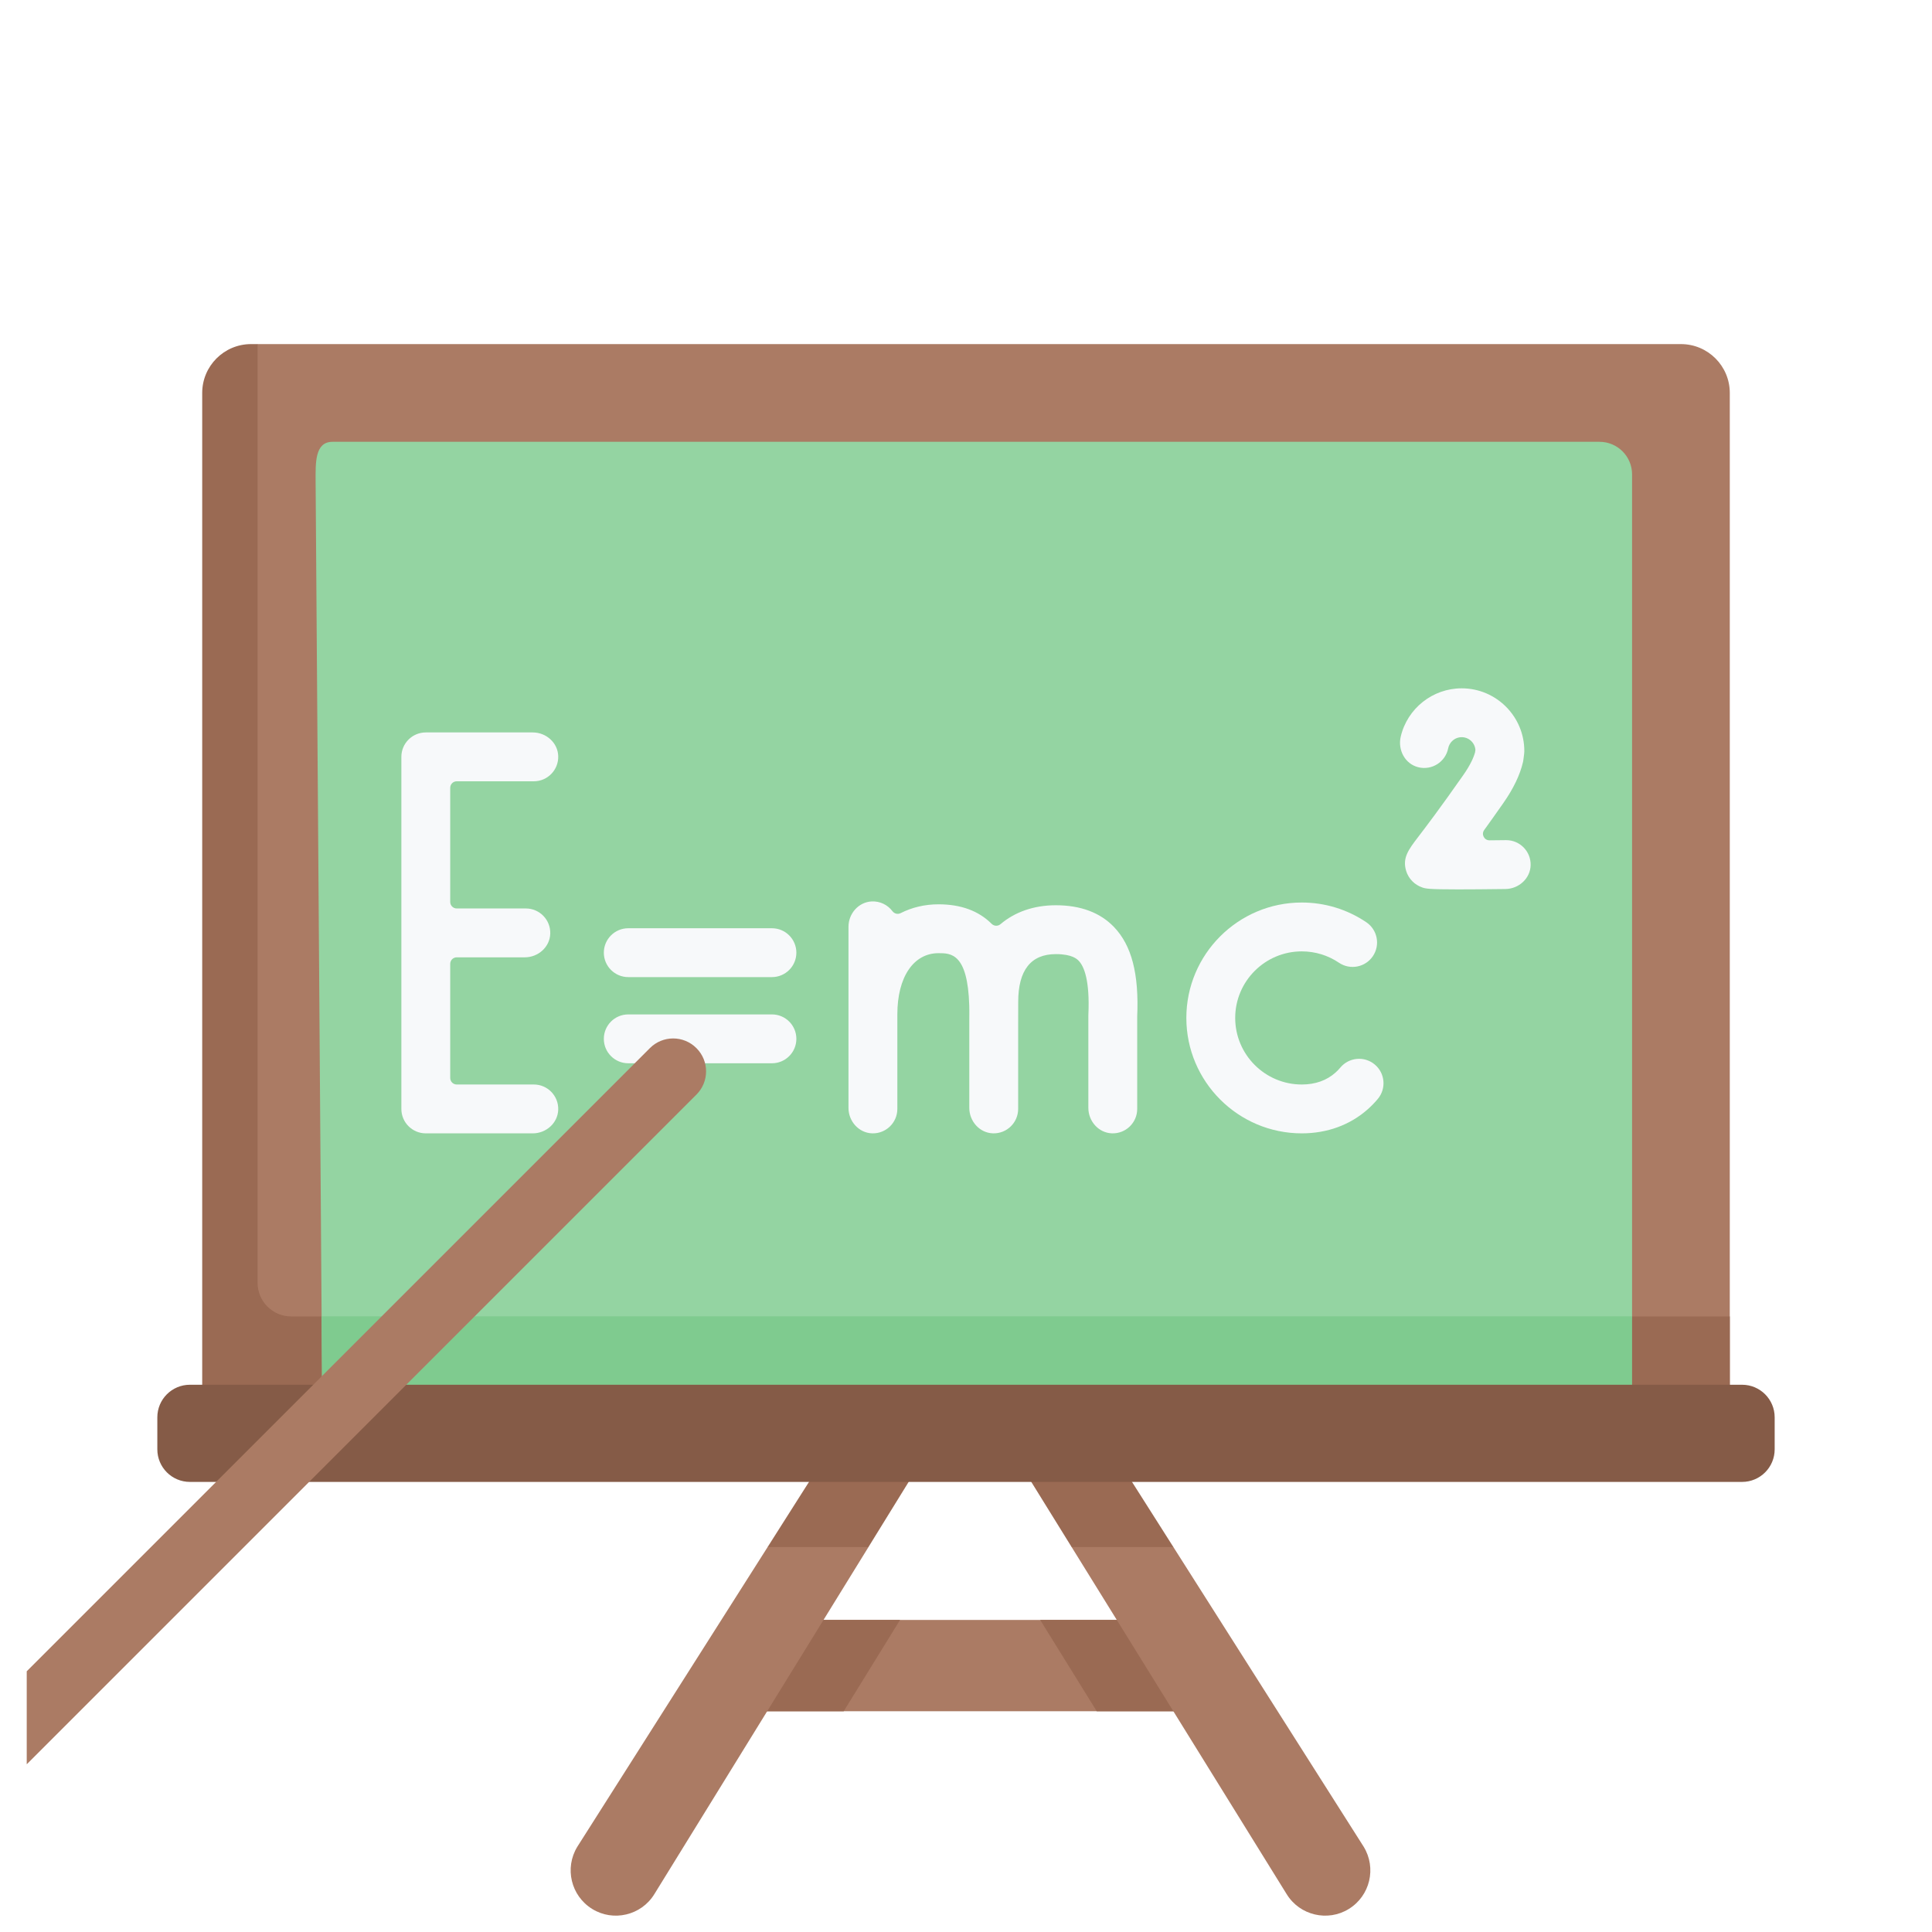
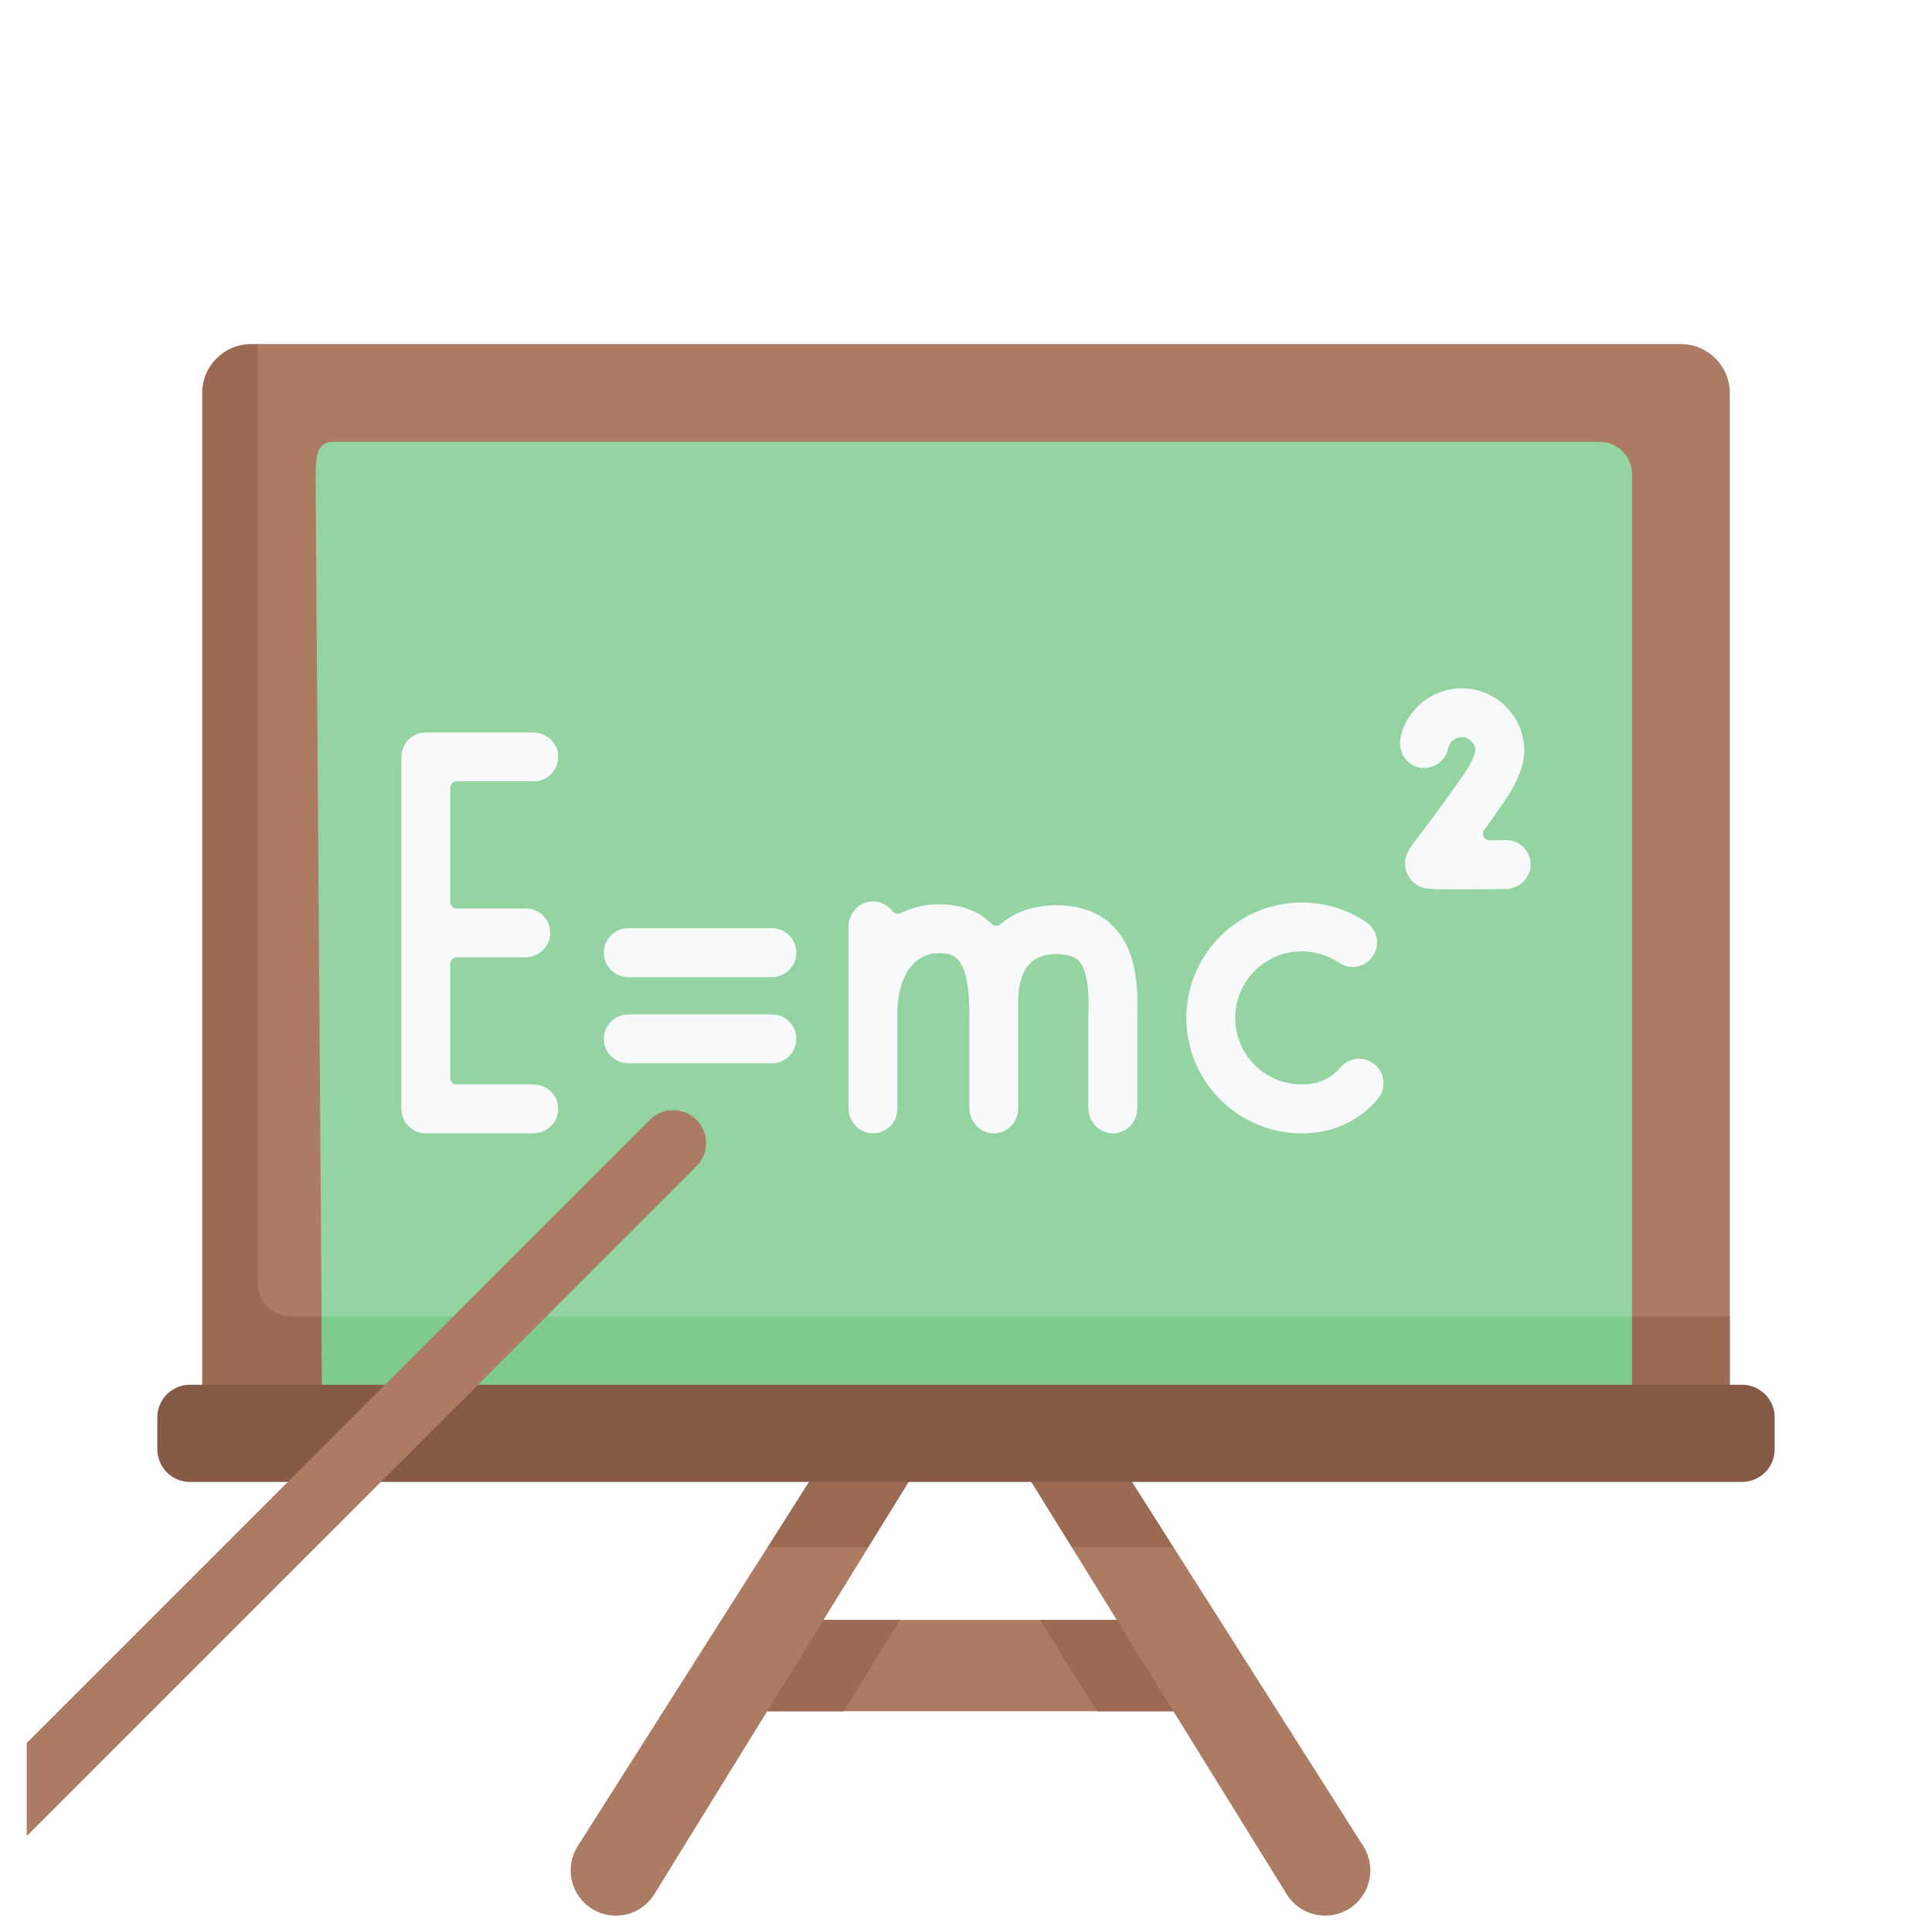
<svg xmlns="http://www.w3.org/2000/svg" id="Capa_1" enable-background="new 0 0 496.553 496.553" height="512" viewBox="0 0 496.553 496.553" width="512" version="1.1">
  <defs id="defs65" />
  <g id="g60" transform="matrix(0.8371314,0,0,0.8371314,40.43645,82.55456)">
    <g id="g6">
      <g id="g4">
        <path d="M 302.897,398.731 H 196.423 l -20.529,28.042 h 147.531 z" fill="#ab7b64" id="path2" />
      </g>
    </g>
    <g id="g16">
      <g id="g10">
        <path d="m 228.037,398.727 -17.31,28.05 h -34.83 l 20.53,-28.05 z" fill="#9a6a53" id="path8" />
      </g>
      <g id="g14">
        <path d="m 323.427,426.777 h -35.01 l -17.37,-28.05 h 31.85 z" fill="#9a6a53" id="path12" />
      </g>
    </g>
    <path d="m 232.09,354.055 -14.644,11.152 0.884,11.153 -65.728,106.547 c -4.038,6.594 -12.663,8.547 -19.091,4.561 -6.53,-4.021 -8.569,-12.581 -4.554,-19.121 l 58.414,-91.986 12.702,-7.812 0.266,-12.61 z" fill="#ab7b64" id="path18" />
    <path d="m 266.894,354.055 15.574,13.132 -1.759,9.169 66.007,106.551 c 4.038,6.594 12.663,8.547 19.091,4.561 6.53,-4.021 8.569,-12.581 4.554,-19.121 l -58.416,-91.989 -12.456,-11.151 -0.511,-9.269 z" fill="#ab7b64" id="path20" />
    <g id="g24">
      <path d="m 24.12,340.555 c -5.711,0 -5.822,-5.103 -5.822,-10.815 V 22.676 c 0,-8.284 2.184,-14.043 10.468,-14.043 l 2.011,-1.605 h 436.998 c 8.284,0 15,6.716 15,15 v 308.185 c 0,5.711 -4.63,10.341 -10.341,10.341 H 24.12 Z" fill="#ab7b64" id="path22" />
    </g>
    <g id="g28">
      <path d="m 482.777,305.557 v 24.66 c 0,5.71 -4.63,10.34 -10.34,10.34 H 24.117 c -5.71,0 -10.34,-4.63 -10.34,-10.34 V 22.027 c 0,-8.28 6.72,-15 15,-15 h 2 v 288.19 c 0,5.71 4.63,10.34 10.34,10.34 z" fill="#9a6a53" id="path26" />
    </g>
    <path d="M 50.638,333.507 48.596,49.229 c 0,-5.523 -0.34,-12.201 5.183,-12.201 h 388.996 c 5.523,0 10,4.477 10,10 v 258.529 l -7.413,25.204 z" fill="#94d4a2" id="path30" />
    <g fill="#f7f9fa" id="g44">
      <path d="m 115.585,141.255 c 4.219,0 7.624,-3.483 7.497,-7.731 -0.123,-4.105 -3.704,-7.269 -7.811,-7.269 H 82.422 c -4.142,0 -7.5,3.358 -7.5,7.5 v 108.09 c 0,4.142 3.358,7.5 7.5,7.5 h 32.849 c 4.107,0 7.688,-3.164 7.811,-7.269 0.128,-4.247 -3.278,-7.731 -7.497,-7.731 H 91.922 c -1.105,0 -2,-0.895 -2,-2 V 197.3 c 0,-1.105 0.895,-2 2,-2 h 20.904 c 4.107,0 7.688,-3.164 7.811,-7.269 0.128,-4.247 -3.278,-7.731 -7.497,-7.731 H 91.922 c -1.105,0 -2,-0.895 -2,-2 v -35.045 c 0,-1.105 0.895,-2 2,-2 z" id="path32" />
      <path d="m 373.78,228.213 c -3.173,-2.662 -7.904,-2.248 -10.566,0.926 -0.471,0.562 -0.979,1.086 -1.509,1.558 -2.718,2.42 -6.198,3.648 -10.344,3.648 -11.268,0 -20.435,-9.167 -20.435,-20.435 0,-11.268 9.167,-20.435 20.435,-20.435 4.096,0 8.045,1.205 11.42,3.486 3.433,2.318 8.094,1.417 10.414,-2.016 2.319,-3.432 1.416,-8.095 -2.016,-10.414 -5.865,-3.962 -12.717,-6.056 -19.817,-6.056 -19.539,0 -35.435,15.896 -35.435,35.435 0,19.539 15.896,35.435 35.435,35.435 7.823,0 14.85,-2.575 20.32,-7.447 1.071,-0.954 2.088,-2.003 3.024,-3.119 2.661,-3.173 2.247,-7.904 -0.926,-10.566 z" id="path34" />
      <path d="m 275.863,179.314 c -6.8,0 -12.585,2.07 -17.004,5.813 -0.801,0.678 -1.971,0.626 -2.714,-0.115 -3.989,-3.98 -9.43,-5.987 -16.311,-5.987 -4.256,0 -8.174,0.955 -11.642,2.715 -0.874,0.444 -1.917,0.167 -2.507,-0.616 -1.441,-1.912 -3.774,-3.113 -6.382,-2.98 -4.037,0.206 -7.106,3.738 -7.106,7.779 v 55.614 c 0,4.107 3.164,7.681 7.269,7.804 4.247,0.128 7.731,-3.278 7.731,-7.497 v -28.981 c 0,-0.029 0.004,-0.058 0.004,-0.087 0,-11.392 4.959,-18.752 12.634,-18.752 3.783,0 8.964,0 9.438,16.069 0.015,0.513 0.022,1.047 0.026,1.586 l -0.003,1.302 c -0.002,0.306 -0.001,0.605 -0.006,0.916 0,0.044 -0.001,0.089 -0.001,0.134 v 27.499 c 0,4.107 3.164,7.688 7.269,7.811 4.247,0.128 7.731,-3.278 7.731,-7.497 V 216.71 l 0.008,-3.839 c 0.002,-0.426 0.006,-0.852 0.003,-1.268 l 0.005,-2.613 c 0.002,-9.738 3.891,-14.676 11.559,-14.676 5.054,0 6.543,1.557 7.032,2.069 1.611,1.685 3.431,5.924 2.952,16.548 -0.005,0.112 -0.008,0.225 -0.008,0.337 v 28.262 c 0,4.107 3.164,7.688 7.269,7.811 4.247,0.128 7.731,-3.278 7.731,-7.497 v -28.411 c 0.564,-13.044 -1.694,-21.759 -7.102,-27.416 -4.252,-4.448 -10.267,-6.703 -17.875,-6.703 z" id="path36" />
      <path d="m 188.696,186.373 h -44.111 c -4.142,0 -7.5,3.358 -7.5,7.5 0,4.142 3.358,7.5 7.5,7.5 h 44.111 c 4.142,0 7.5,-3.358 7.5,-7.5 0,-4.142 -3.358,-7.5 -7.5,-7.5 z" id="path38" />
      <path d="m 188.696,212.828 h -44.111 c -4.142,0 -7.5,3.358 -7.5,7.5 0,4.142 3.358,7.5 7.5,7.5 h 44.111 c 4.142,0 7.5,-3.358 7.5,-7.5 0,-4.142 -3.358,-7.5 -7.5,-7.5 z" id="path40" />
      <path d="m 414.134,159.325 c -0.032,0 -0.064,0 -0.096,0 -1.653,0.021 -3.346,0.039 -5.025,0.054 -1.639,0.015 -2.6,-1.836 -1.641,-3.165 1.706,-2.364 3.652,-5.098 5.864,-8.257 3.119,-4.456 5.156,-8.707 6.052,-12.633 0.039,-0.223 0.077,-0.441 0.115,-0.664 l 0.227,-1.772 c 0.035,-0.277 0.059,-0.558 0.06,-0.837 0.062,-10.653 -8.586,-19.339 -19.225,-19.339 -8.934,0 -16.696,6.195 -18.718,14.828 -0.958,4.09 1.312,8.385 5.388,9.399 4.183,1.041 8.342,-1.626 9.178,-5.801 0.334,-1.669 1.65,-3.027 3.322,-3.347 2.566,-0.491 4.834,1.359 5.039,3.786 l -0.096,0.751 c -0.381,1.428 -1.327,3.736 -3.631,7.028 -7.231,10.332 -11.543,15.979 -13.86,19.012 -2.951,3.865 -4.901,6.417 -3.666,10.432 0.732,2.377 2.598,4.272 4.989,5.068 0.982,0.328 1.724,0.575 10.966,0.575 3.481,0 8.169,-0.035 14.531,-0.114 4.094,-0.051 7.635,-3.24 7.724,-7.333 0.091,-4.232 -3.311,-7.671 -7.497,-7.671 z" id="path42" />
    </g>
    <g id="g48">
      <path d="m 232.087,354.057 -13.76,22.3 h -30.96 l 12.97,-20.42 z" fill="#9a6a53" id="path46" />
    </g>
    <g id="g52">
      <path d="m 311.947,376.357 h -31.24 l -13.81,-22.3 32.08,1.88 z" fill="#9a6a53" id="path50" />
    </g>
    <path d="m 452.777,305.527 v 0.03 l -0.002,25.149 -402.138,2.801 -0.2,-27.98 z" fill="#7fcb8f" id="path54" />
    <g id="g58">
      <path d="M 486.553,356.358 H 10 c -5.523,0 -10,-4.477 -10,-10 v -9.83 c 0,-5.523 4.477,-10 10,-10 h 476.553 c 5.523,0 10,4.477 10,10 v 9.83 c 0,5.523 -4.477,10 -10,10 z" fill="#855b47" id="path56" />
    </g>
  </g>
-   <path id="rect928" style="fill:#ab7b64;fill-opacity:1;stroke-width:0.81;stop-color:#000000" d="M 178.393 275.199 C 176.165 275.199 173.938 276.053 172.23 277.76 L 7.084 442.906 L 7.084 467.557 L 184.557 290.086 C 187.971 286.672 187.971 281.174 184.557 277.76 C 182.849 276.053 180.62 275.199 178.393 275.199 z " transform="scale(0.9698301)" />
+   <path id="rect928" style="fill:#ab7b64;fill-opacity:1;stroke-width:0.786;stop-color:#000000" d="m 173.01,285.323 c -2.161,0 -4.321,0.828 -5.976,2.483 L 6.87,447.971 v 23.907 L 178.989,299.761 c 3.311,-3.311 3.311,-8.643 0,-11.954 -1.656,-1.656 -3.817,-2.483 -5.978,-2.483 z" />
</svg>
